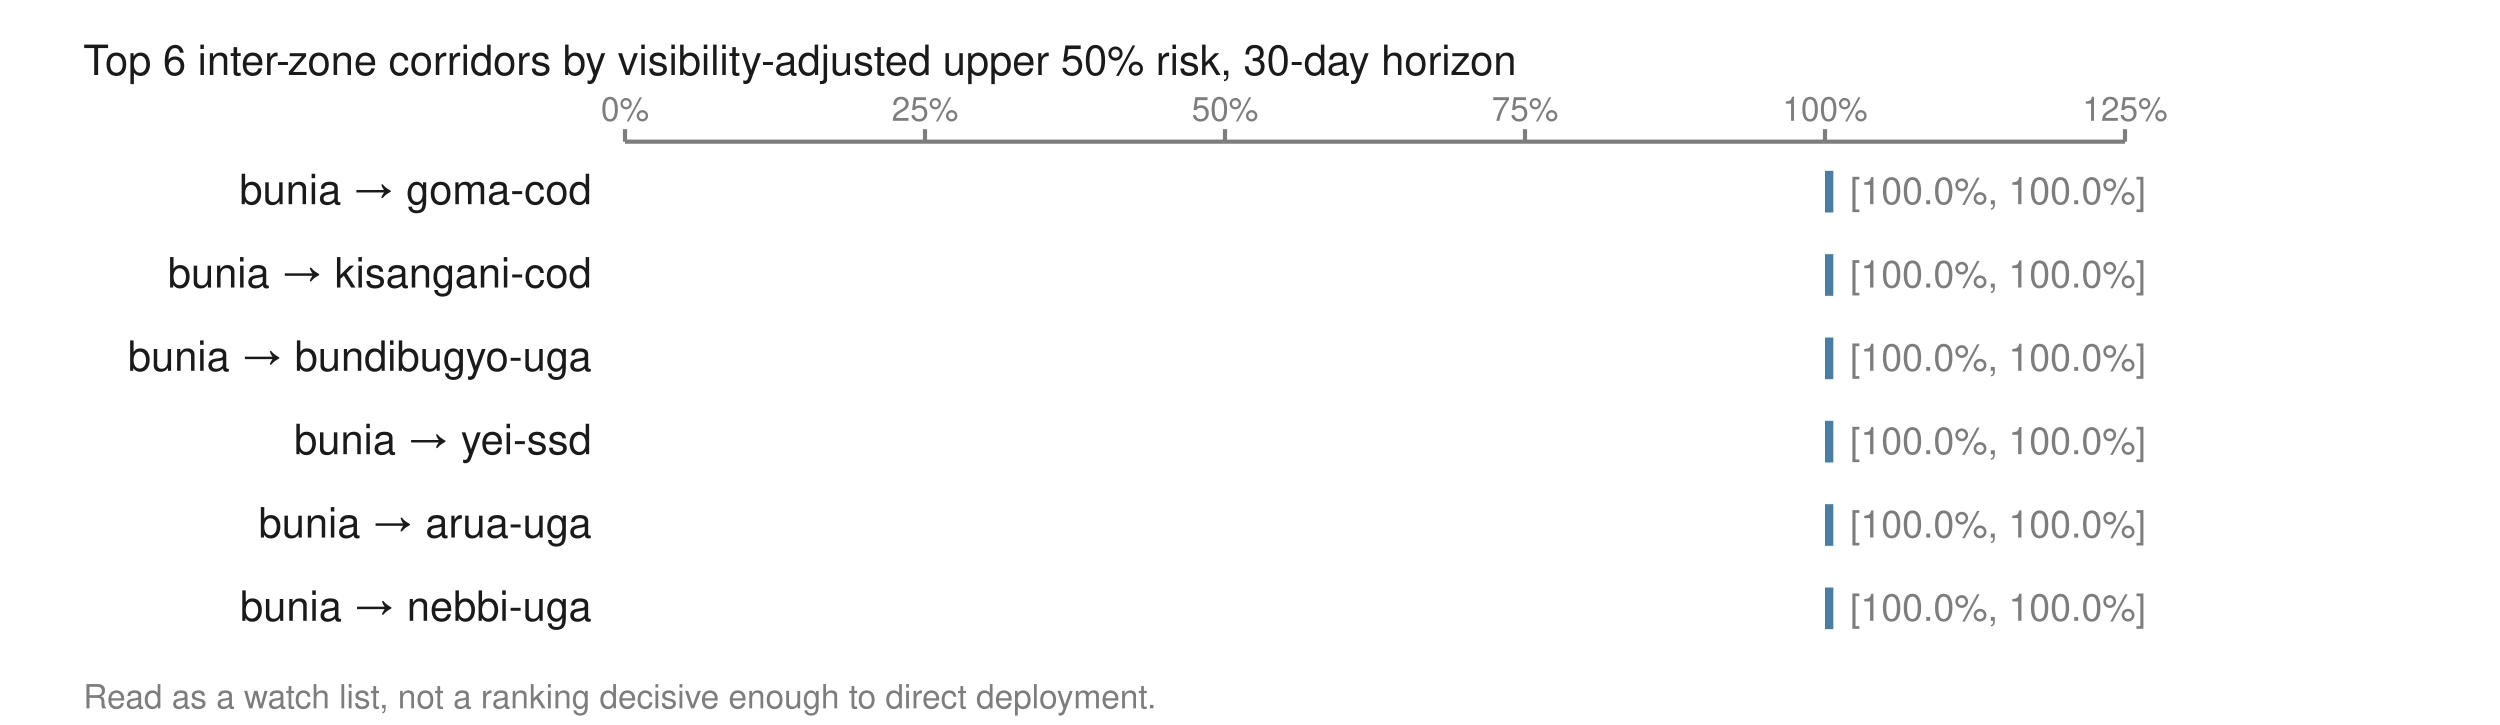
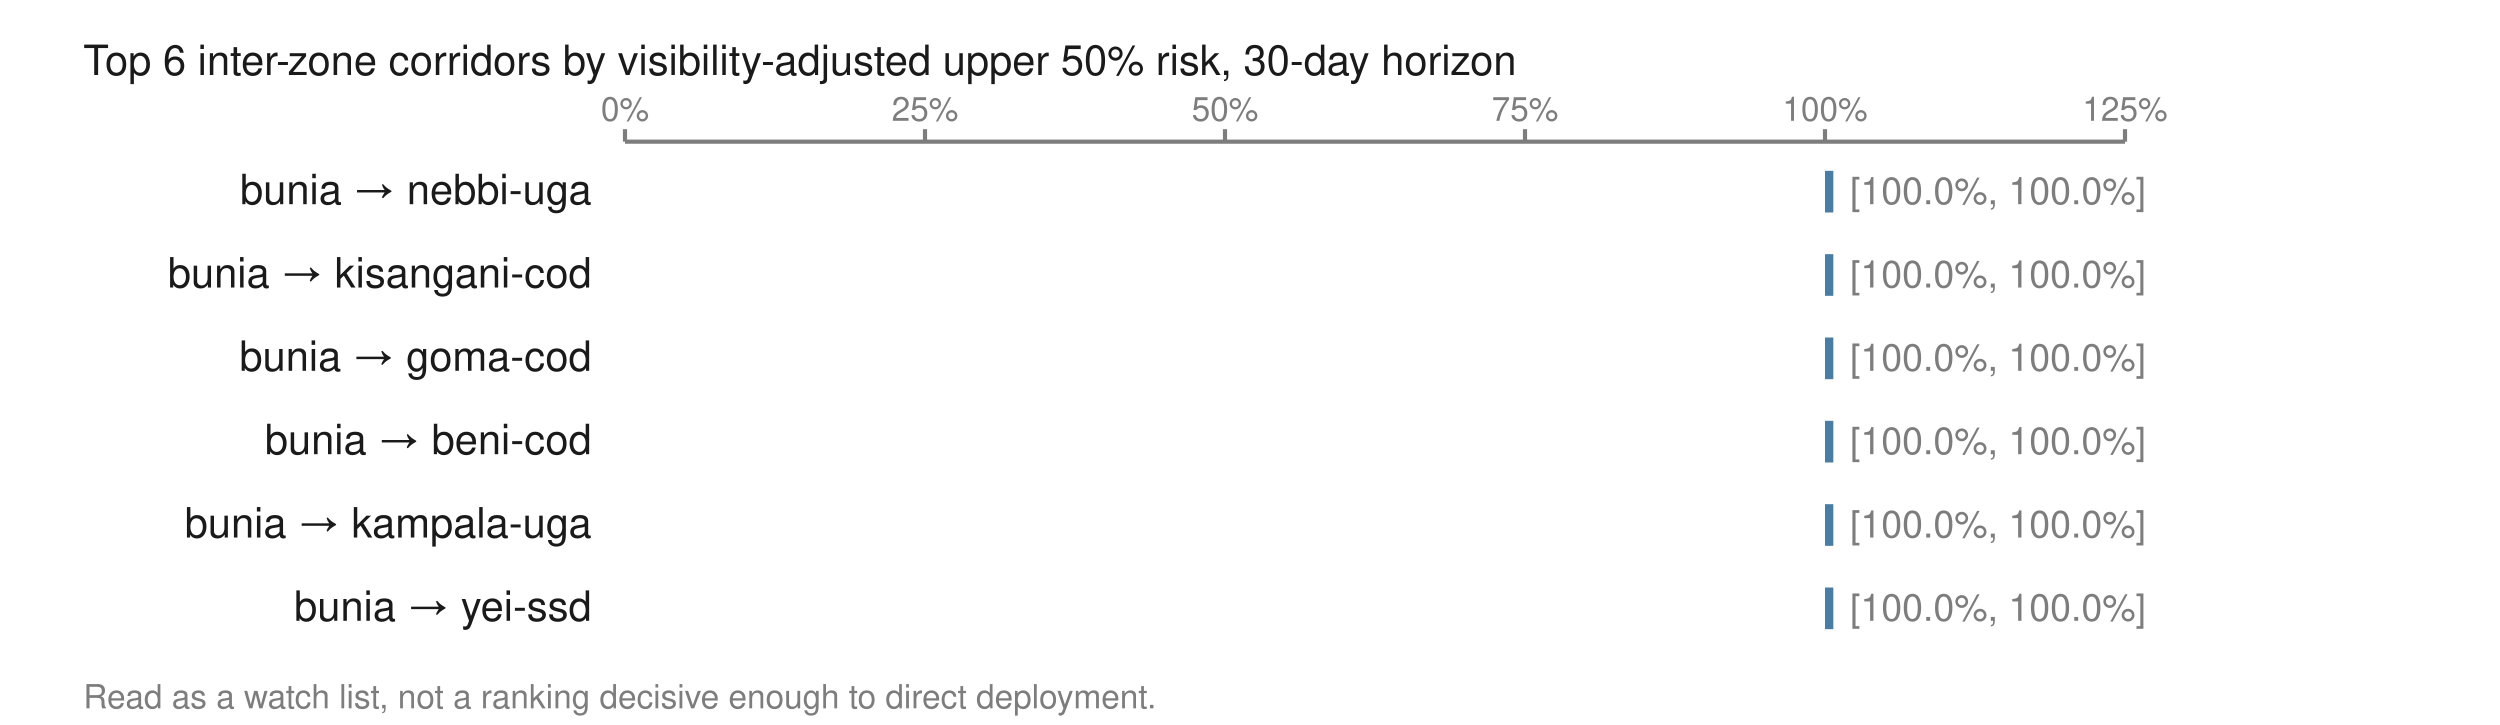
<svg xmlns="http://www.w3.org/2000/svg" viewBox="0 0 600 174" width="600" height="174" role="img" aria-labelledby="t">
  <text x="20.0" y="18.0" font-family="Helvetica,Arial,sans-serif" font-size="10" fill="#1a1a1a" font-weight="normal" text-anchor="start">Top 6 inter-zone corridors by visibility-adjusted upper 50% risk, 30-day horizon</text>
  <line x1="150.0" y1="34.0" x2="510.0" y2="34.0" stroke="#7d7d7d" stroke-width="1" />
  <line x1="150.0" y1="31.0" x2="150.0" y2="34.0" stroke="#7d7d7d" stroke-width="1" />
  <text x="150.0" y="29.0" font-family="Helvetica,Arial,sans-serif" font-size="8" fill="#7d7d7d" font-weight="normal" text-anchor="middle">0%</text>
  <line x1="222.0" y1="31.0" x2="222.0" y2="34.0" stroke="#7d7d7d" stroke-width="1" />
  <text x="222.0" y="29.0" font-family="Helvetica,Arial,sans-serif" font-size="8" fill="#7d7d7d" font-weight="normal" text-anchor="middle">25%</text>
  <line x1="294.0" y1="31.0" x2="294.0" y2="34.0" stroke="#7d7d7d" stroke-width="1" />
  <text x="294.0" y="29.0" font-family="Helvetica,Arial,sans-serif" font-size="8" fill="#7d7d7d" font-weight="normal" text-anchor="middle">50%</text>
  <line x1="366.0" y1="31.0" x2="366.0" y2="34.0" stroke="#7d7d7d" stroke-width="1" />
  <text x="366.0" y="29.0" font-family="Helvetica,Arial,sans-serif" font-size="8" fill="#7d7d7d" font-weight="normal" text-anchor="middle">75%</text>
  <line x1="438.0" y1="31.0" x2="438.0" y2="34.0" stroke="#7d7d7d" stroke-width="1" />
  <text x="438.0" y="29.0" font-family="Helvetica,Arial,sans-serif" font-size="8" fill="#7d7d7d" font-weight="normal" text-anchor="middle">100%</text>
  <line x1="510.0" y1="31.0" x2="510.0" y2="34.0" stroke="#7d7d7d" stroke-width="1" />
  <text x="510.0" y="29.0" font-family="Helvetica,Arial,sans-serif" font-size="8" fill="#7d7d7d" font-weight="normal" text-anchor="middle">125%</text>
-   <text x="142.0" y="49.0" font-family="Helvetica,Arial,sans-serif" font-size="10" fill="#1a1a1a" font-weight="normal" text-anchor="end">bunia → goma-cod</text>
+   <text x="142.0" y="49.0" font-family="Helvetica,Arial,sans-serif" font-size="10" fill="#1a1a1a" font-weight="normal" text-anchor="end">bunia → nebbi-uga</text>
  <rect x="438.0" y="41.0" width="2.0" height="10.0" fill="#4a7da3" />
  <text x="444.0" y="49.0" font-family="Helvetica,Arial,sans-serif" font-size="9" fill="#7d7d7d" font-weight="normal" text-anchor="start">[100.0%, 100.0%]</text>
  <text x="142.0" y="69.0" font-family="Helvetica,Arial,sans-serif" font-size="10" fill="#1a1a1a" font-weight="normal" text-anchor="end">bunia → kisangani-cod</text>
  <rect x="438.0" y="61.0" width="2.0" height="10.0" fill="#4a7da3" />
  <text x="444.0" y="69.0" font-family="Helvetica,Arial,sans-serif" font-size="9" fill="#7d7d7d" font-weight="normal" text-anchor="start">[100.0%, 100.0%]</text>
-   <text x="142.0" y="89.0" font-family="Helvetica,Arial,sans-serif" font-size="10" fill="#1a1a1a" font-weight="normal" text-anchor="end">bunia → bundibugyo-uga</text>
+   <text x="142.0" y="89.0" font-family="Helvetica,Arial,sans-serif" font-size="10" fill="#1a1a1a" font-weight="normal" text-anchor="end">bunia → goma-cod</text>
  <rect x="438.0" y="81.0" width="2.0" height="10.0" fill="#4a7da3" />
  <text x="444.0" y="89.0" font-family="Helvetica,Arial,sans-serif" font-size="9" fill="#7d7d7d" font-weight="normal" text-anchor="start">[100.0%, 100.0%]</text>
-   <text x="142.0" y="109.0" font-family="Helvetica,Arial,sans-serif" font-size="10" fill="#1a1a1a" font-weight="normal" text-anchor="end">bunia → yei-ssd</text>
+   <text x="142.0" y="109.0" font-family="Helvetica,Arial,sans-serif" font-size="10" fill="#1a1a1a" font-weight="normal" text-anchor="end">bunia → beni-cod</text>
  <rect x="438.0" y="101.0" width="2.0" height="10.0" fill="#4a7da3" />
  <text x="444.0" y="109.0" font-family="Helvetica,Arial,sans-serif" font-size="9" fill="#7d7d7d" font-weight="normal" text-anchor="start">[100.0%, 100.0%]</text>
-   <text x="142.0" y="129.0" font-family="Helvetica,Arial,sans-serif" font-size="10" fill="#1a1a1a" font-weight="normal" text-anchor="end">bunia → arua-uga</text>
+   <text x="142.0" y="129.0" font-family="Helvetica,Arial,sans-serif" font-size="10" fill="#1a1a1a" font-weight="normal" text-anchor="end">bunia → kampala-uga</text>
  <rect x="438.0" y="121.0" width="2.0" height="10.0" fill="#4a7da3" />
  <text x="444.0" y="129.0" font-family="Helvetica,Arial,sans-serif" font-size="9" fill="#7d7d7d" font-weight="normal" text-anchor="start">[100.0%, 100.0%]</text>
-   <text x="142.0" y="149.0" font-family="Helvetica,Arial,sans-serif" font-size="10" fill="#1a1a1a" font-weight="normal" text-anchor="end">bunia → nebbi-uga</text>
+   <text x="142.0" y="149.0" font-family="Helvetica,Arial,sans-serif" font-size="10" fill="#1a1a1a" font-weight="normal" text-anchor="end">bunia → yei-ssd</text>
  <rect x="438.0" y="141.0" width="2.0" height="10.0" fill="#4a7da3" />
  <text x="444.0" y="149.0" font-family="Helvetica,Arial,sans-serif" font-size="9" fill="#7d7d7d" font-weight="normal" text-anchor="start">[100.0%, 100.0%]</text>
  <text x="20.0" y="170.0" font-family="Helvetica,Arial,sans-serif" font-size="8" fill="#7d7d7d" font-weight="normal" text-anchor="start">Read as a watch list, not a ranking decisive enough to direct deployment.</text>
</svg>
